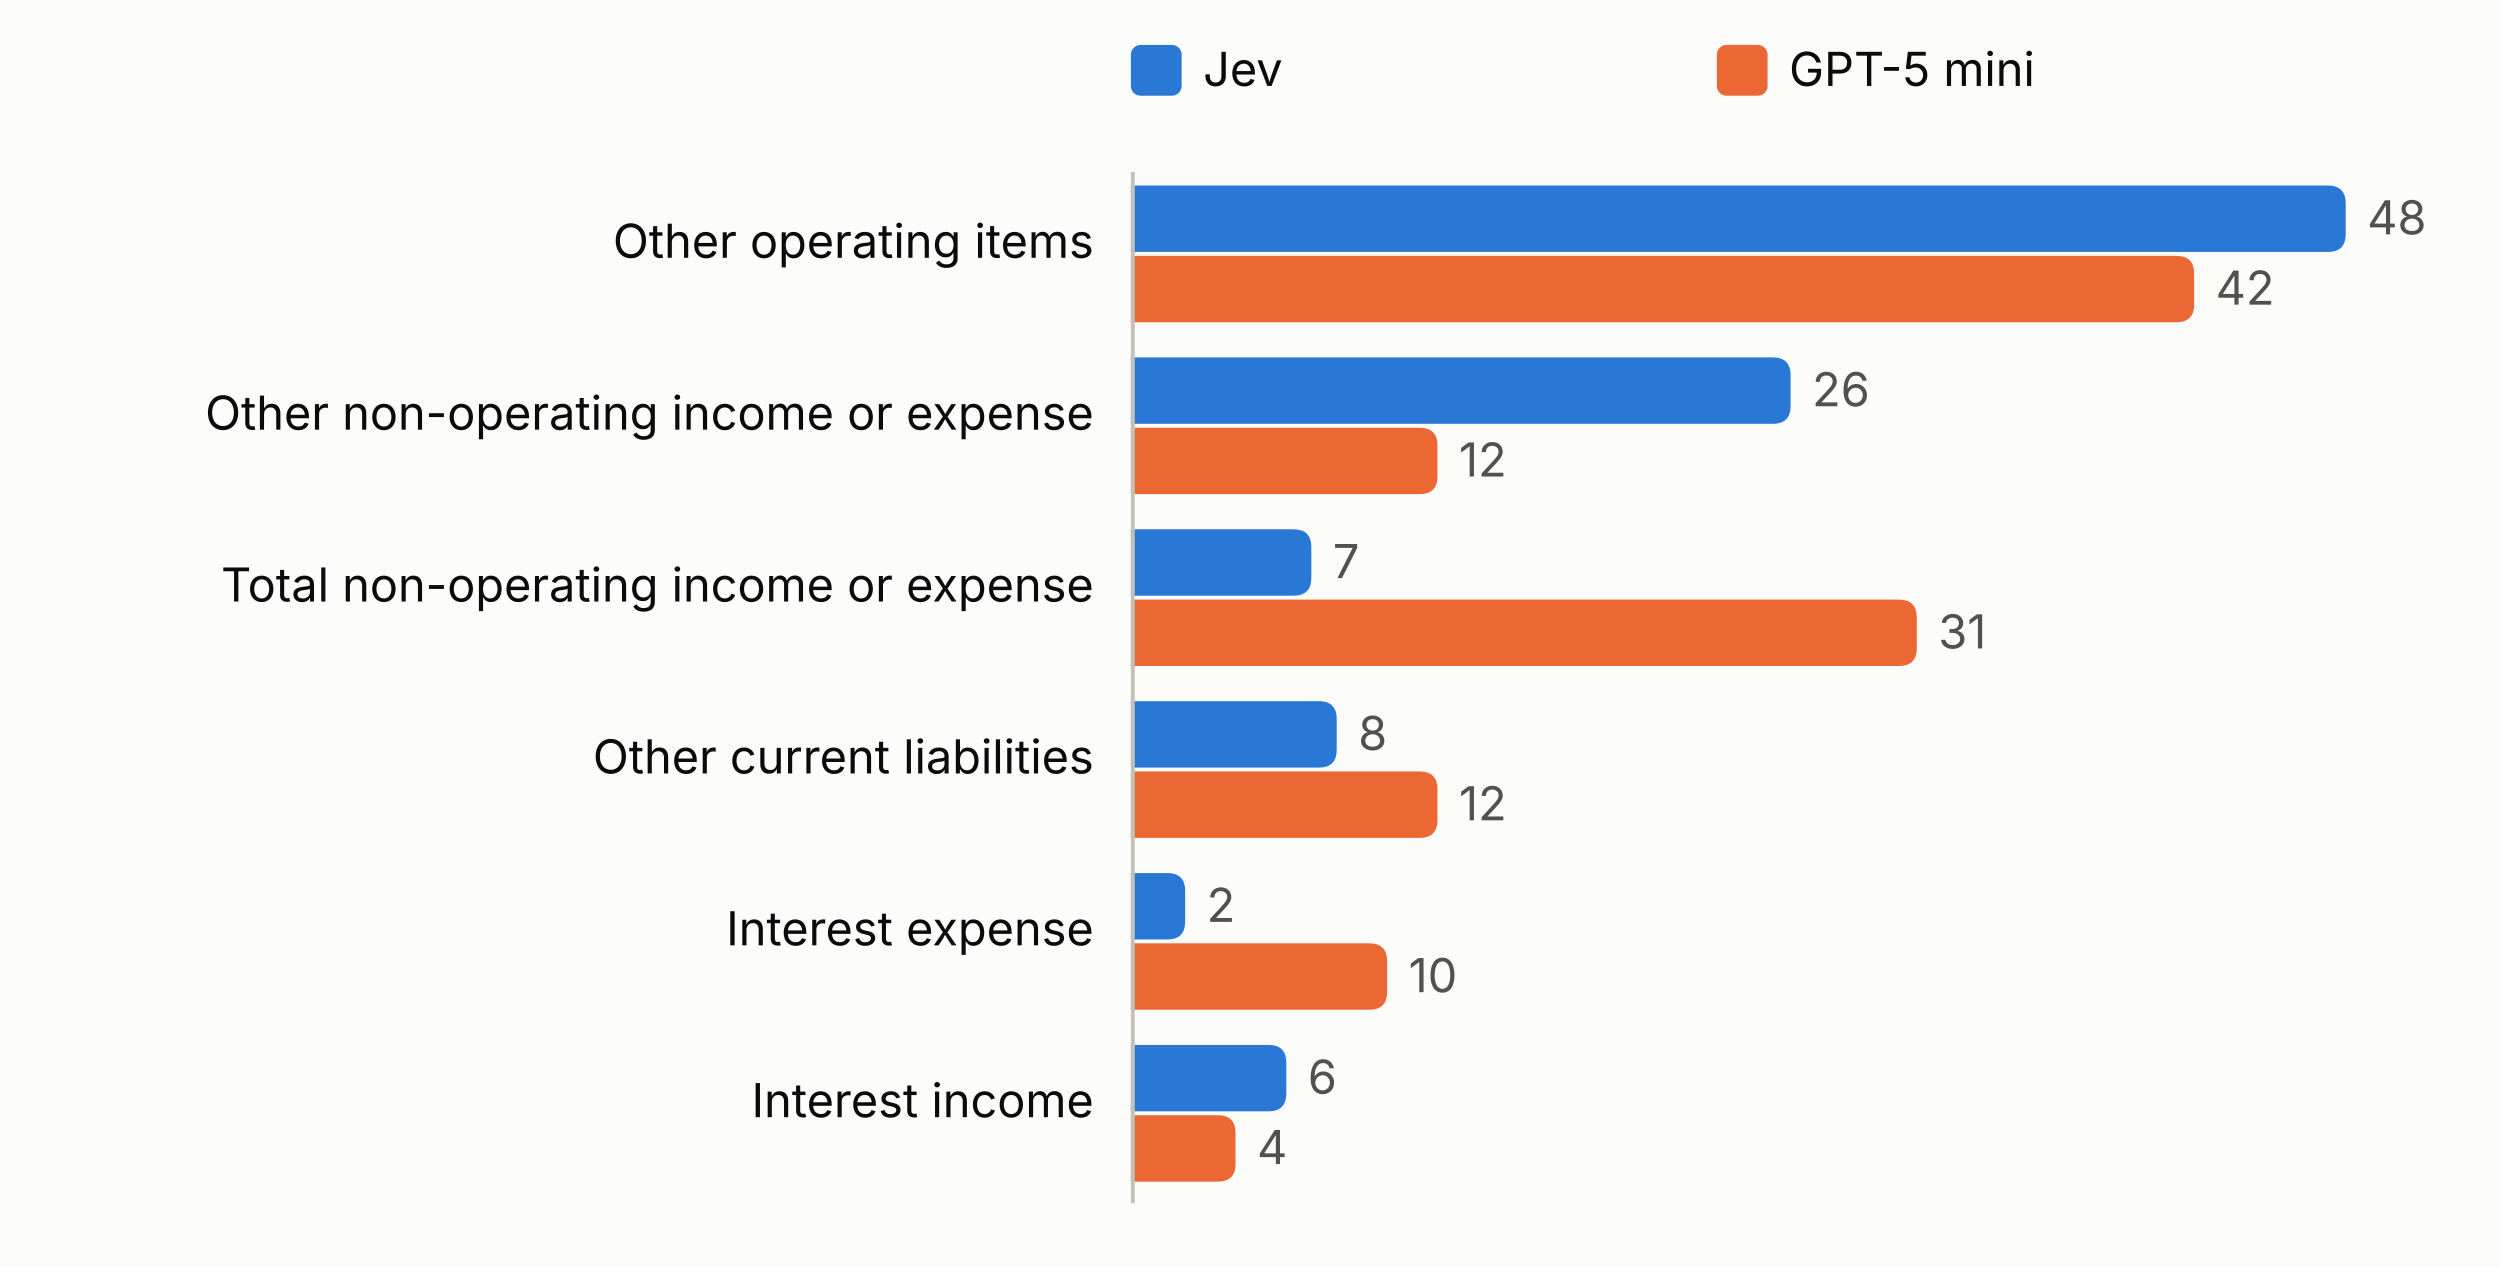
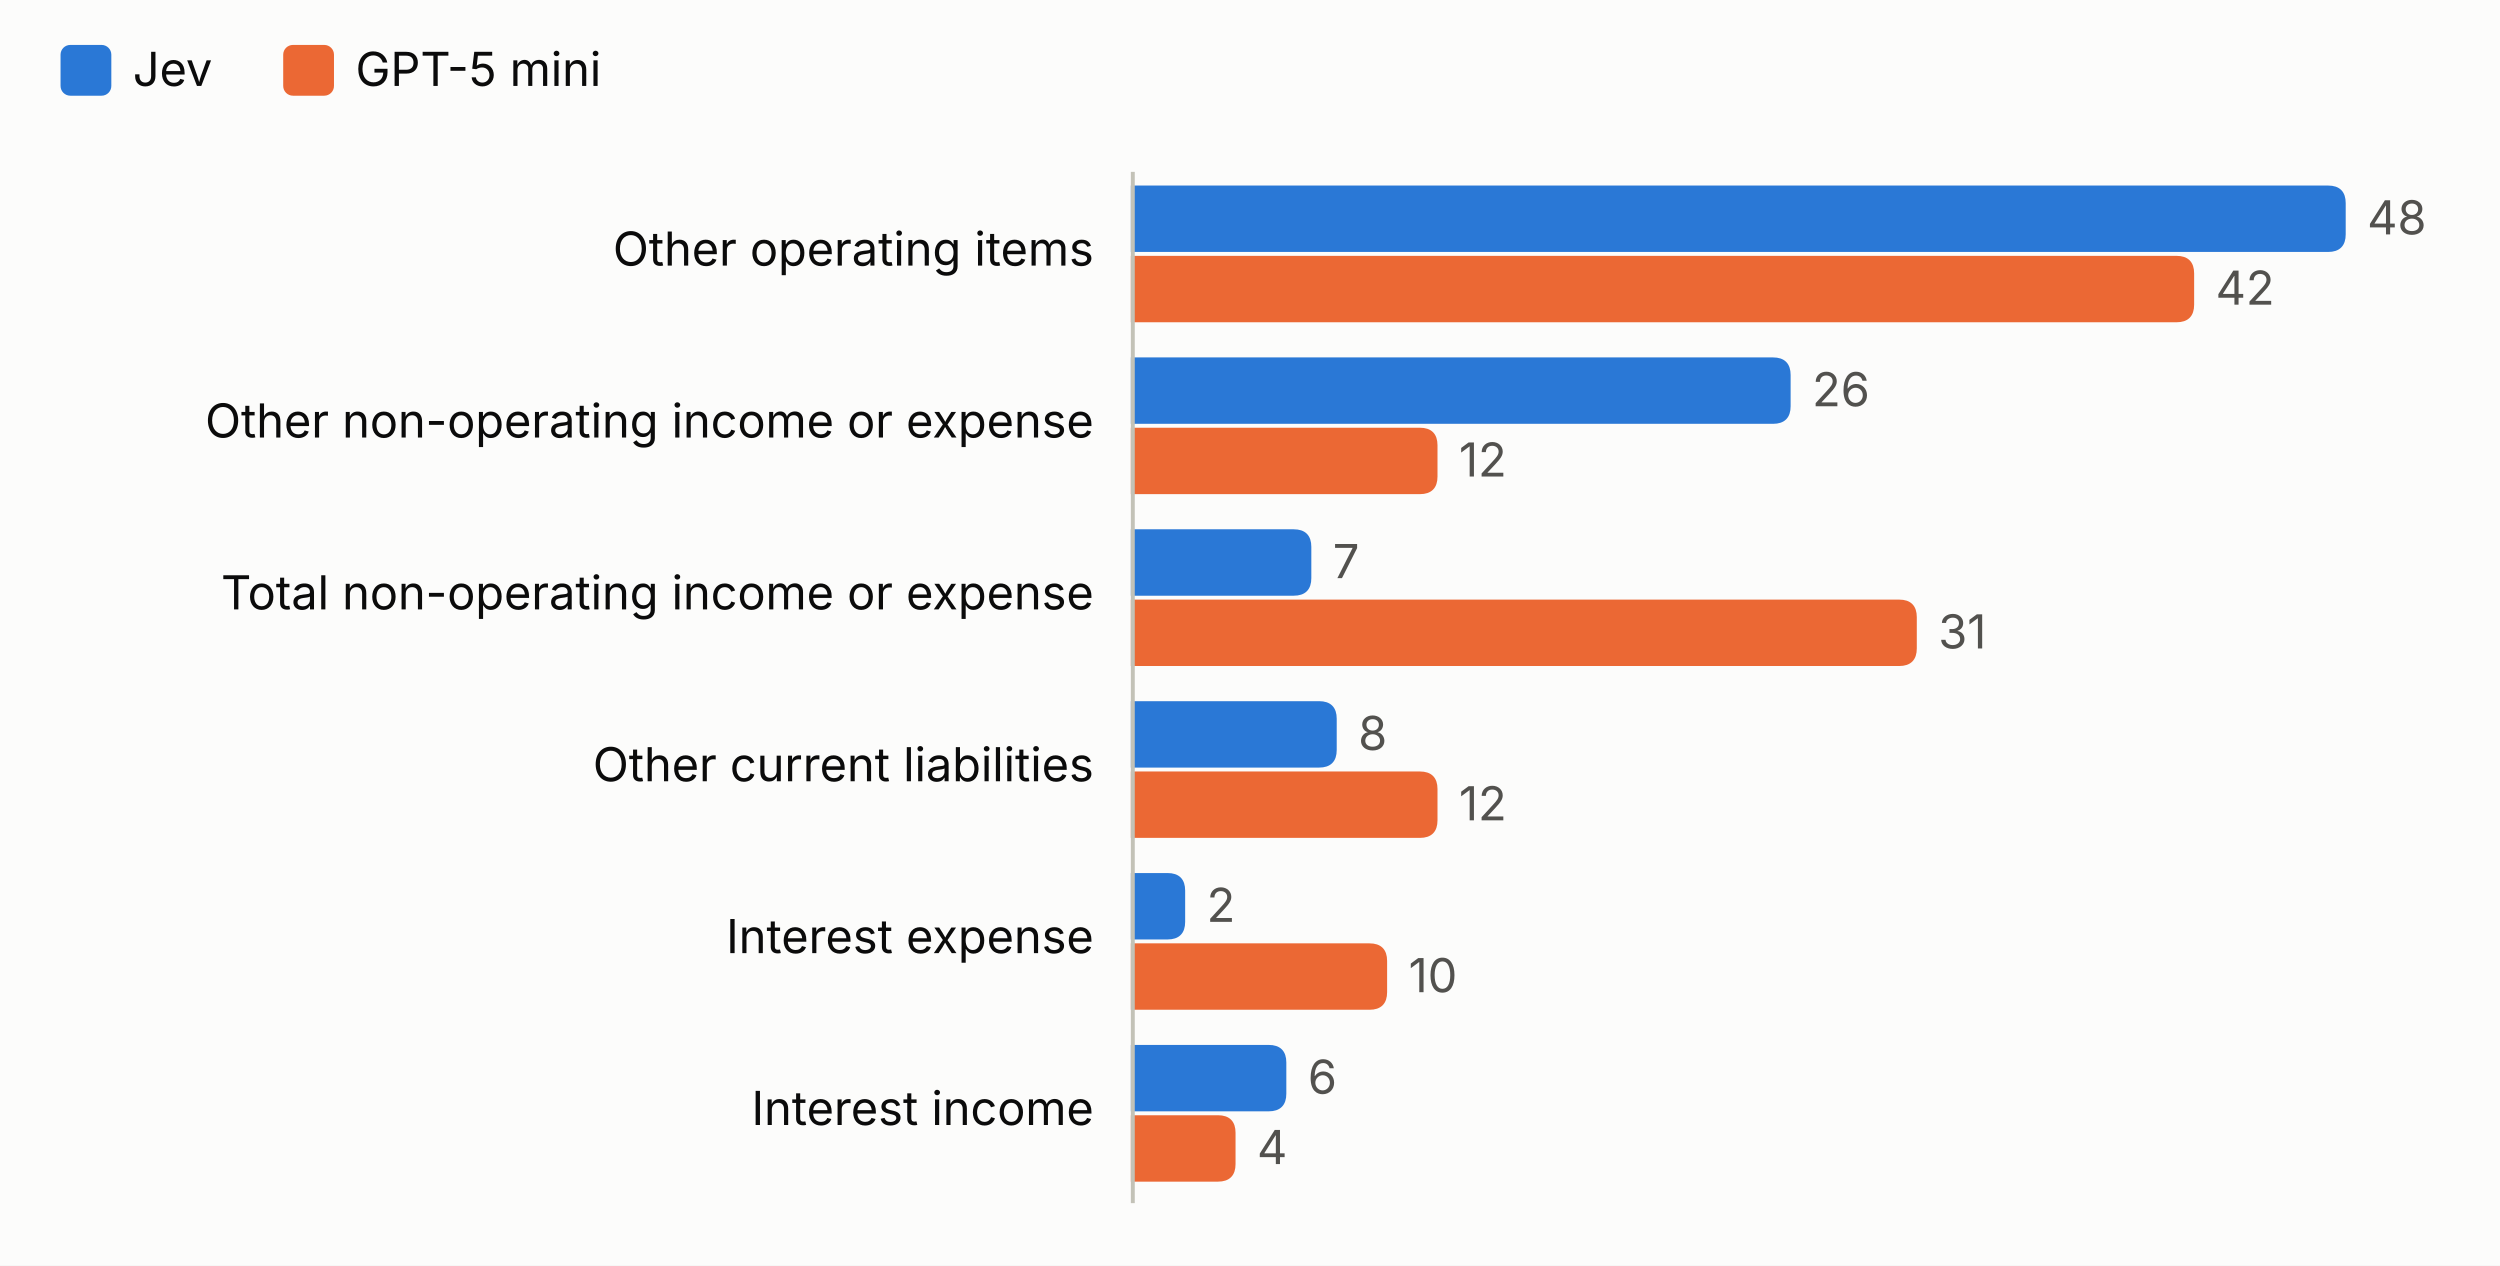
<svg xmlns="http://www.w3.org/2000/svg" viewBox="0 0 640 324" font-family="system-ui,-apple-system,Segoe UI,sans-serif" font-size="12">
-   <style>.bg{fill:#fcfcfb}.ink{fill:#0b0b0b}.muted{fill:#52514e}.grid{stroke:#e1e0d9}.axis{stroke:#c3c2b7}.s0{stroke:#2a78d6;fill:#2a78d6}.s0l{stroke:#2a78d6;fill:none}.s1{stroke:#eb6834;fill:#eb6834}.s1l{stroke:#eb6834;fill:none}.ring{stroke:#fcfcfb}@media (prefers-color-scheme: dark){.bg{fill:#1a1a19}.ink{fill:#ffffff}.muted{fill:#c3c2b7}.grid{stroke:#2c2c2a}.axis{stroke:#383835}.s0{stroke:#3987e5;fill:#3987e5}.s0l{stroke:#3987e5;fill:none}.s1{stroke:#d95926;fill:#d95926}.s1l{stroke:#d95926;fill:none}.ring{stroke:#1a1a19}}</style>
+   <style>.bg{fill:#fcfcfb}.ink{fill:#0b0b0b}.muted{fill:#52514e}.grid{stroke:#e1e0d9}.axis{stroke:#c3c2b7}.s0{stroke:#2a78d6;fill:#2a78d6}.s0l{stroke:#2a78d6;fill:none}.s1{stroke:#eb6834;fill:#eb6834}.s1l{stroke:#eb6834;fill:none}.s2{stroke:#1baf7a;fill:#1baf7a}.s2l{stroke:#1baf7a;fill:none}.s3{stroke:#eda100;fill:#eda100}.s3l{stroke:#eda100;fill:none}.ring{stroke:#fcfcfb}@media (prefers-color-scheme: dark){.bg{fill:#1a1a19}.ink{fill:#ffffff}.muted{fill:#c3c2b7}.grid{stroke:#2c2c2a}.axis{stroke:#383835}.s0{stroke:#3987e5;fill:#3987e5}.s0l{stroke:#3987e5;fill:none}.s1{stroke:#d95926;fill:#d95926}.s1l{stroke:#d95926;fill:none}.s2{stroke:#199e70;fill:#199e70}.s2l{stroke:#199e70;fill:none}.s3{stroke:#c98500;fill:#c98500}.s3l{stroke:#c98500;fill:none}.ring{stroke:#1a1a19}}</style>
  <rect class="bg" width="640" height="324" />
-   <rect class="s0" x="290" y="12" width="12" height="12" rx="2" />
-   <text class="ink" x="308" y="22">Jev</text>
-   <rect class="s1" x="440" y="12" width="12" height="12" rx="2" />
-   <text class="ink" x="458" y="22">GPT-5 mini</text>
-   <text class="ink" x="280" y="66" text-anchor="end">Other operating items</text>
+   <rect class="s0" x="16" y="12" width="12" height="12" rx="2" />
+   <text class="ink" x="34" y="22">Jev</text>
+   <rect class="s1" x="73" y="12" width="12" height="12" rx="2" />
+   <text class="ink" x="91" y="22">GPT-5 mini</text>
+   <text class="ink" x="280" y="68.0" text-anchor="end">Other operating items</text>
  <path class="s0" d="M290,48 H596.0 Q600.0,48 600.0,52 V60 Q600.0,64 596.0,64 H290 Z" />
  <text class="muted" x="606.0" y="60">48</text>
  <path class="s1" d="M290,66 H557.2 Q561.2,66 561.2,70 V78 Q561.2,82 557.2,82 H290 Z" />
  <text class="muted" x="567.2" y="78">42</text>
-   <text class="ink" x="280" y="110" text-anchor="end">Other non-operating income or expense</text>
+   <text class="ink" x="280" y="112.0" text-anchor="end">Other non-operating income or expense</text>
  <path class="s0" d="M290,92 H453.9 Q457.9,92 457.9,96 V104 Q457.9,108 453.9,108 H290 Z" />
  <text class="muted" x="463.9" y="104">26</text>
  <path class="s1" d="M290,110 H363.5 Q367.5,110 367.5,114 V122 Q367.5,126 363.5,126 H290 Z" />
  <text class="muted" x="373.5" y="122">12</text>
-   <text class="ink" x="280" y="154" text-anchor="end">Total non-operating income or expense</text>
+   <text class="ink" x="280" y="156.0" text-anchor="end">Total non-operating income or expense</text>
  <path class="s0" d="M290,136 H331.2 Q335.2,136 335.2,140 V148 Q335.2,152 331.2,152 H290 Z" />
  <text class="muted" x="341.2" y="148">7</text>
  <path class="s1" d="M290,154 H486.2 Q490.2,154 490.2,158 V166 Q490.2,170 486.2,170 H290 Z" />
  <text class="muted" x="496.2" y="166">31</text>
-   <text class="ink" x="280" y="198" text-anchor="end">Other current liabilities</text>
+   <text class="ink" x="280" y="200.0" text-anchor="end">Other current liabilities</text>
  <path class="s0" d="M290,180 H337.7 Q341.7,180 341.7,184 V192 Q341.7,196 337.7,196 H290 Z" />
  <text class="muted" x="347.7" y="192">8</text>
  <path class="s1" d="M290,198 H363.5 Q367.5,198 367.5,202 V210 Q367.5,214 363.5,214 H290 Z" />
  <text class="muted" x="373.5" y="210">12</text>
-   <text class="ink" x="280" y="242" text-anchor="end">Interest expense</text>
+   <text class="ink" x="280" y="244.0" text-anchor="end">Interest expense</text>
  <path class="s0" d="M290,224 H298.9 Q302.9,224 302.9,228 V236 Q302.9,240 298.9,240 H290 Z" />
  <text class="muted" x="308.9" y="236">2</text>
  <path class="s1" d="M290,242 H350.6 Q354.6,242 354.6,246 V254 Q354.6,258 350.6,258 H290 Z" />
  <text class="muted" x="360.6" y="254">10</text>
-   <text class="ink" x="280" y="286" text-anchor="end">Interest income</text>
+   <text class="ink" x="280" y="288.0" text-anchor="end">Interest income</text>
  <path class="s0" d="M290,268 H324.8 Q328.8,268 328.8,272 V280 Q328.8,284 324.8,284 H290 Z" />
  <text class="muted" x="334.8" y="280">6</text>
  <path class="s1" d="M290,286 H311.8 Q315.8,286 315.8,290 V298 Q315.8,302 311.8,302 H290 Z" />
  <text class="muted" x="321.8" y="298">4</text>
  <line class="axis" x1="290" x2="290" y1="44" y2="308" />
</svg>
